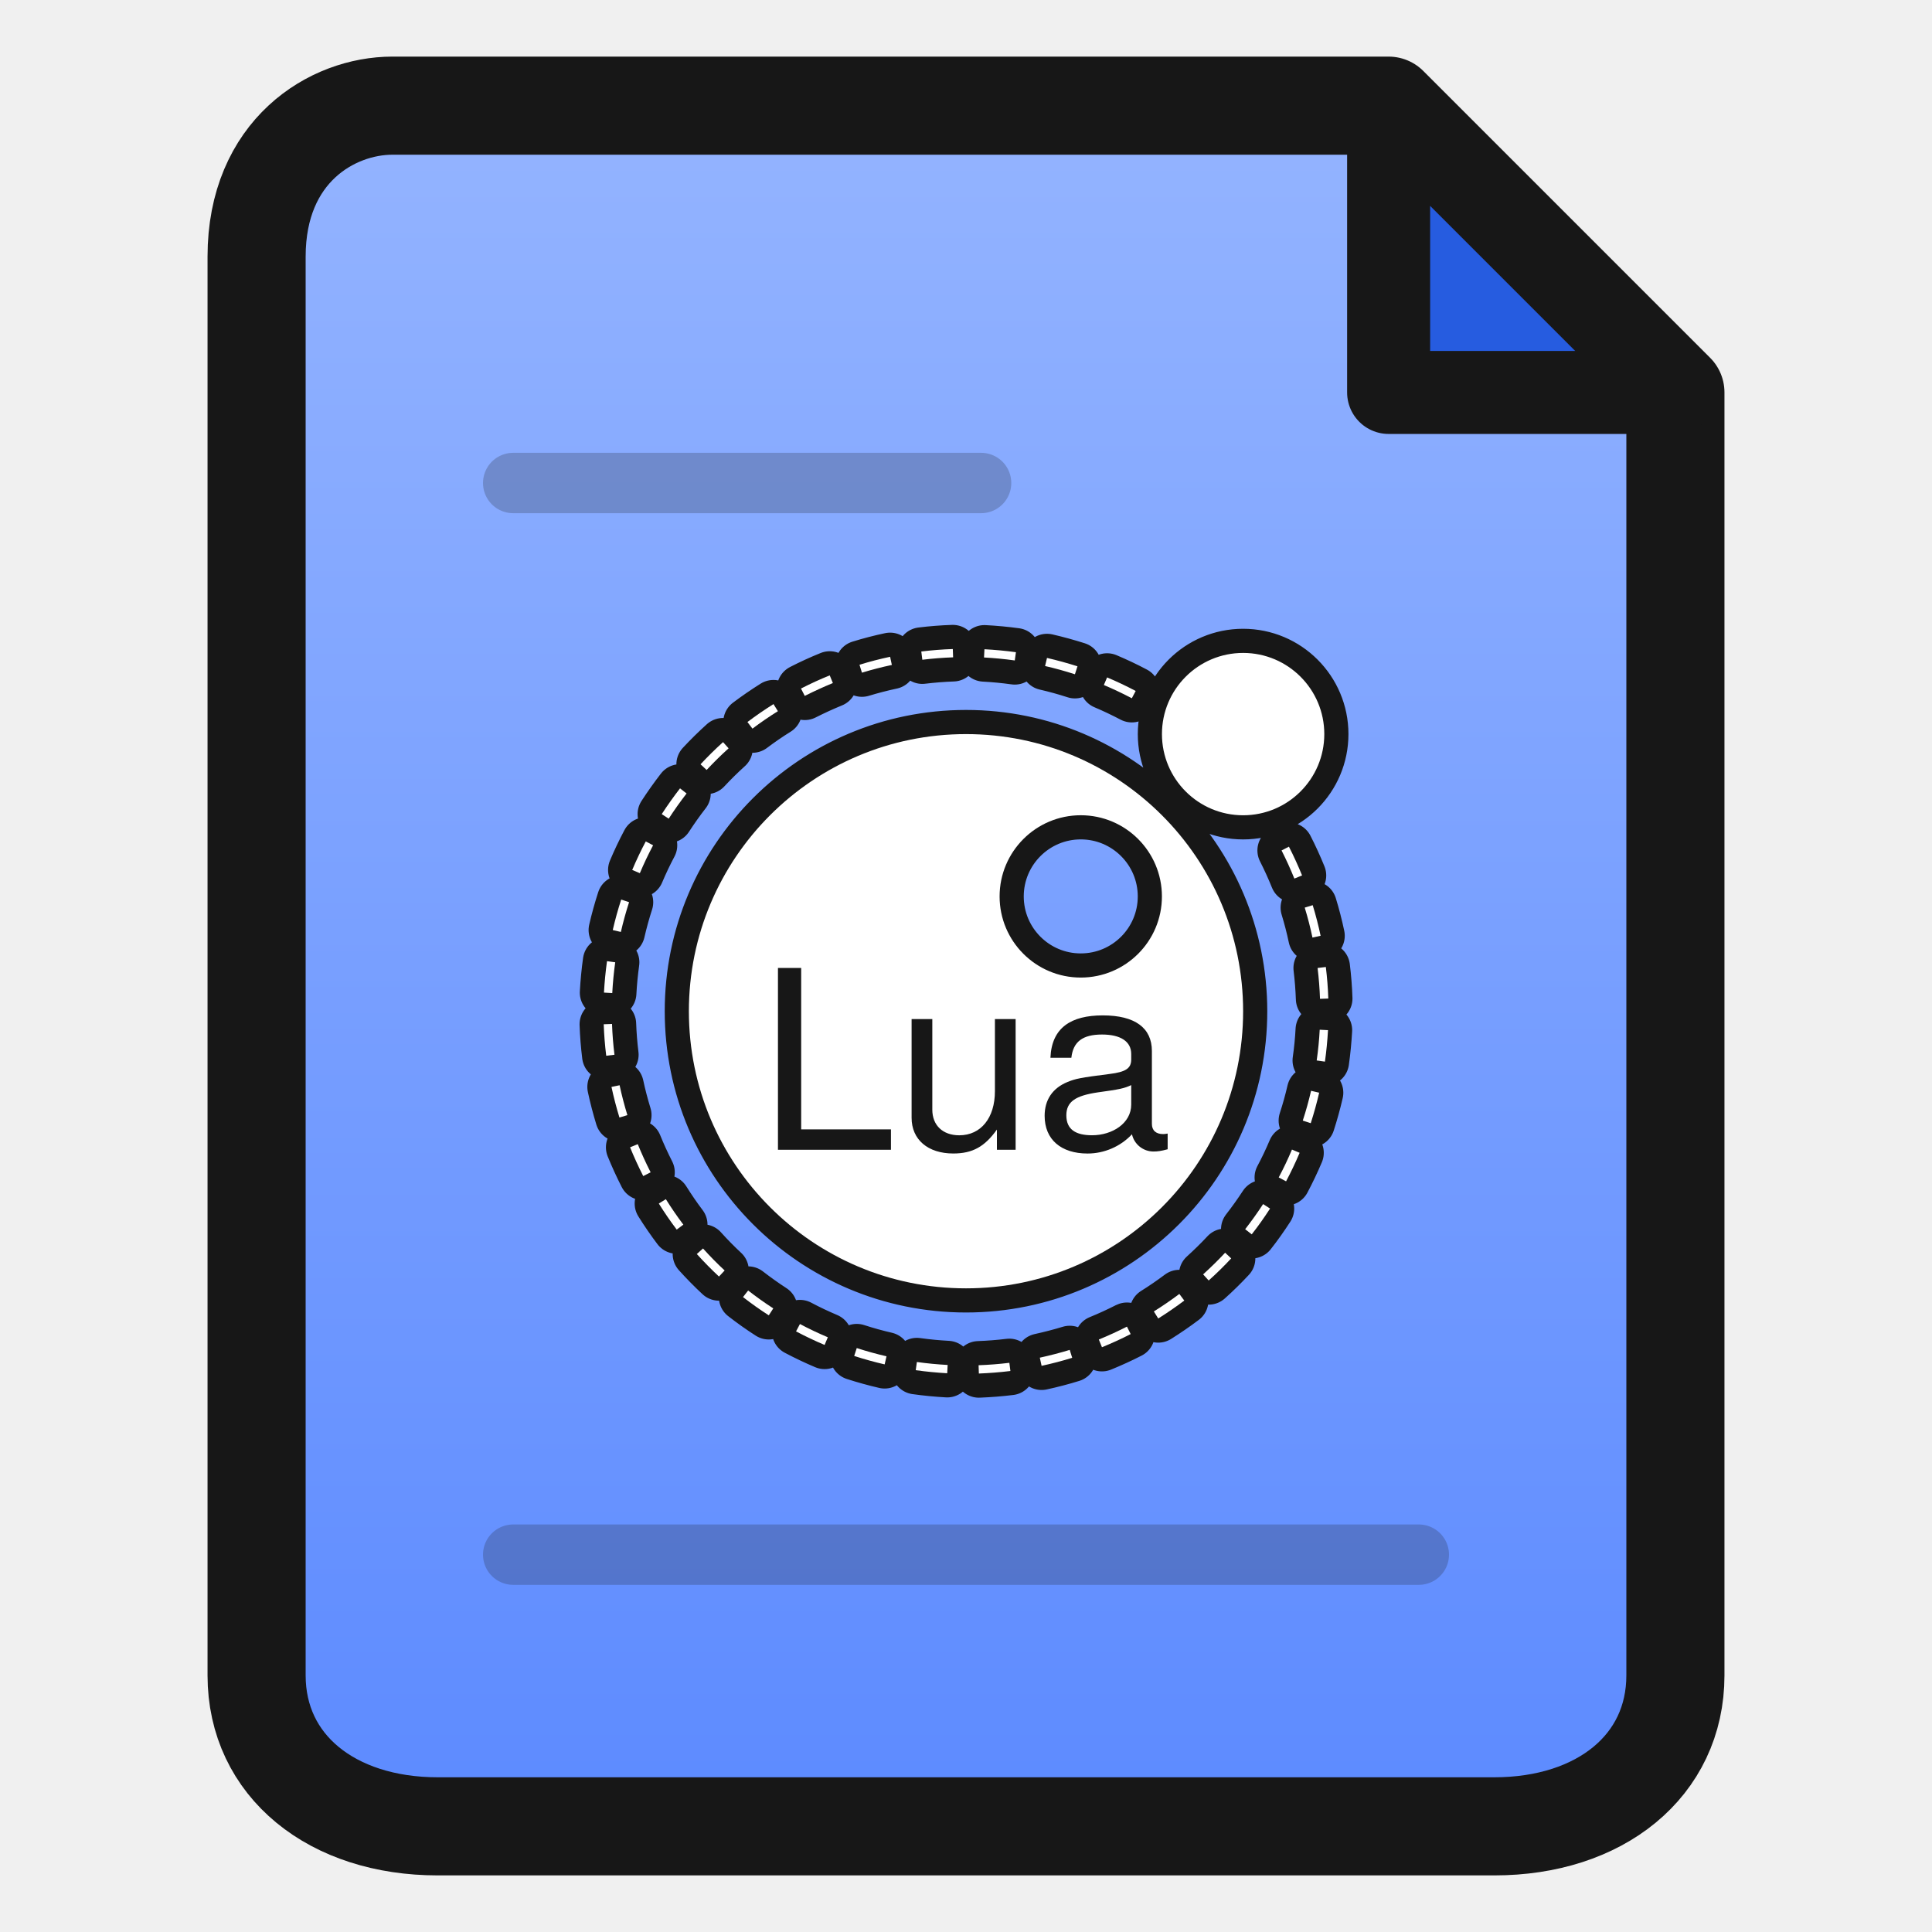
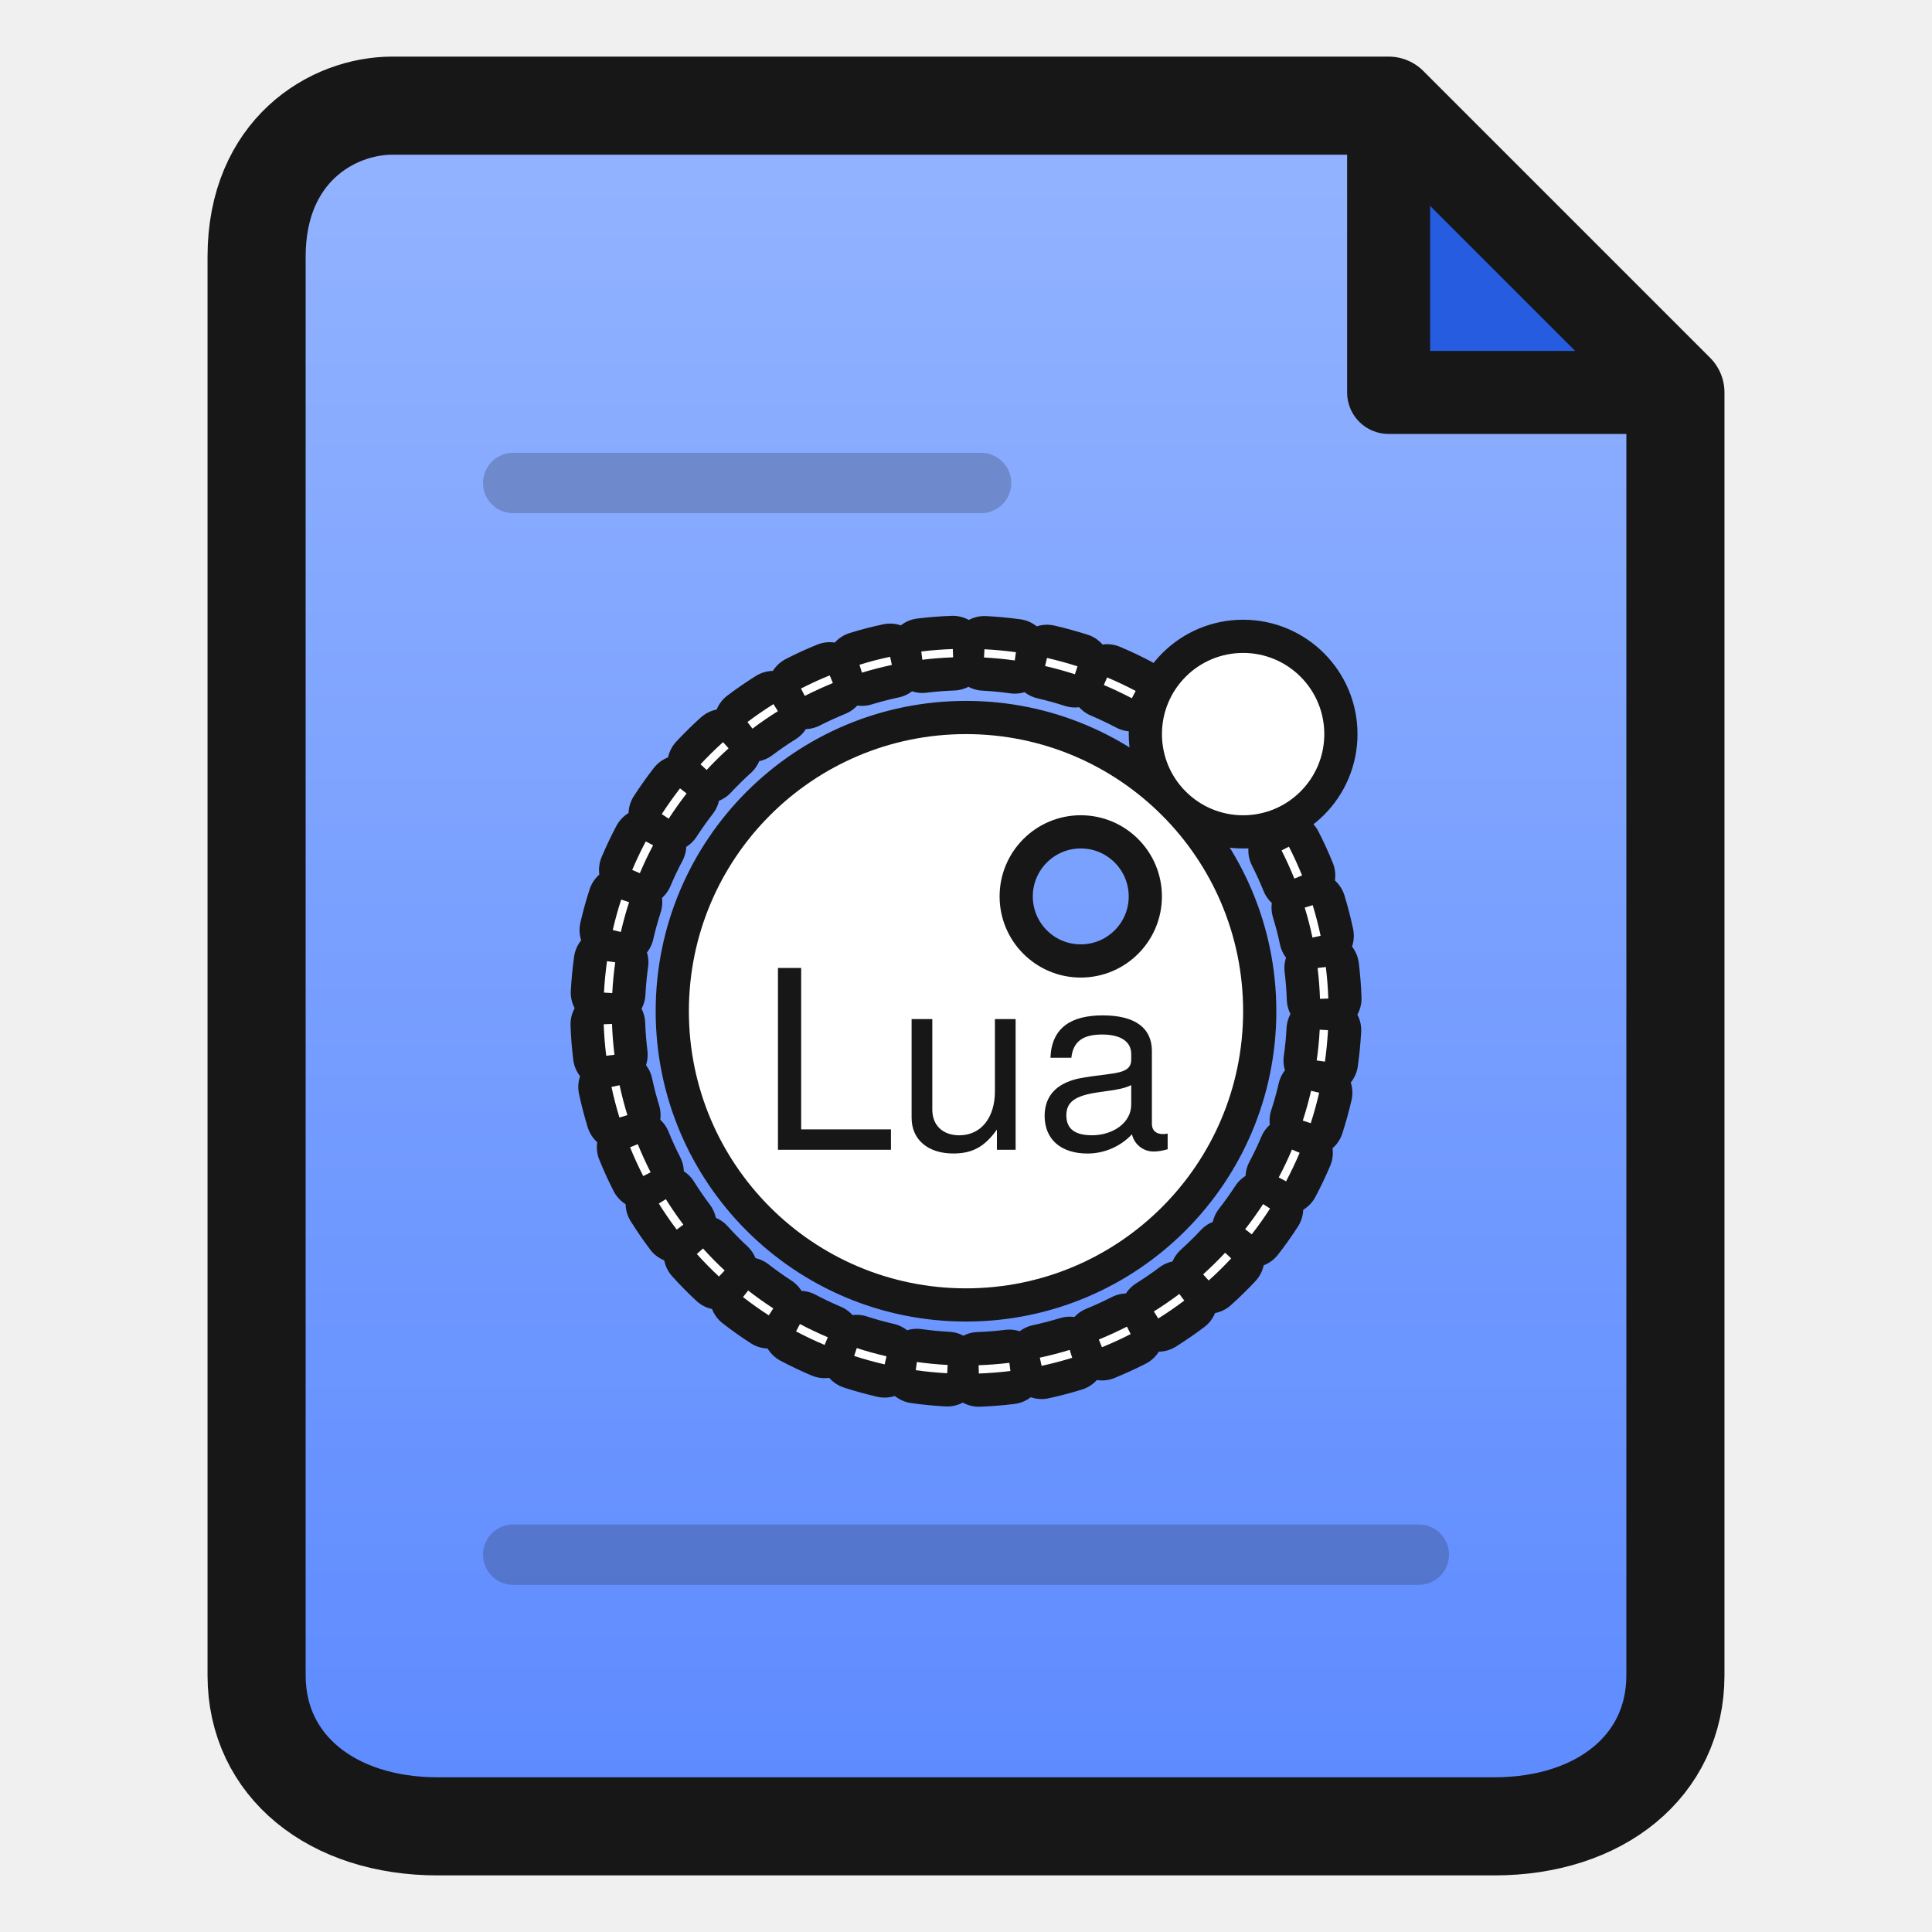
<svg xmlns="http://www.w3.org/2000/svg" viewBox="0 0 256 256" width="256" height="256">
  <defs>
    <linearGradient id="lua_grad" x1="0%" y1="0%" x2="0%" y2="100%">
      <stop offset="0%" stop-color="#94B4FF" />
      <stop offset="100%" stop-color="#5C8AFF" />
    </linearGradient>
  </defs>
  <path d="M 52 14 L 184 14 L 222 52 L 222 222 C 222 234, 212 242, 198 242 L 58 242 C 44 242, 34 234, 34 222 L 34 34 C 34 20, 44 14, 52 14 Z" fill="url(#lua_grad)" stroke="#171717" stroke-width="13" stroke-linejoin="round" stroke-linecap="round" />
  <path d="M 184 14 L 184 52 L 222 52 Z" fill="#265CE0" stroke="#171717" stroke-width="11" stroke-linejoin="round" />
  <line x1="68" y1="64" x2="130" y2="64" stroke="#171717" stroke-width="8" stroke-linecap="round" opacity="0.22" />
  <line x1="68" y1="206" x2="188" y2="206" stroke="#171717" stroke-width="8" stroke-linecap="round" opacity="0.22" />
  <g transform="translate(80, 86) scale(4.0)">
-     <path d="M.38 10.377l-.272-.037c-.048.344-.082.695-.101 1.041l.275.016c.018-.34.051-.682.098-1.02zM4.136 3.289l-.184-.205c-.258.232-.509.48-.746.734l.202.188c.231-.248.476-.49.728-.717zM5.769 2.059l-.146-.235c-.296.186-.586.385-.863.594l.166.219c.27-.203.554-.399.843-.578zM1.824 18.369c.185.297.384.586.593.863l.22-.164c-.205-.271-.399-.555-.58-.844l-.233.145zM1.127 16.402l-.255.104c.129.318.274.635.431.943l.005.01.245-.125-.005-.01c-.153-.301-.295-.611-.421-.922zM.298 9.309l.269.063c.076-.332.168-.664.272-.986l-.261-.087c-.108.332-.202.672-.28 1.01zM.274 12.42l-.275.01c.012.348.04.699.083 1.043l.273-.033c-.042-.336-.069-.68-.081-1.02zM.256 14.506c.073.34.162.682.264 1.014l.263-.08c-.1-.326-.187-.658-.258-.99l-.269.056zM11.573.275L11.563 0c-.348.012-.699.039-1.044.082l.034.273c.338-.041.68-.068 1.02-.08zM23.221 8.566c.1.326.186.66.256.992l.27-.059c-.072-.34-.16-.682-.262-1.014l-.264.081zM17.621 1.389c-.309-.164-.627-.314-.947-.449l-.107.252c.314.133.625.281.926.439l.128-.242zM15.693.572c-.332-.105-.67-.199-1.01-.277l-.063.268c.332.076.664.168.988.273l.085-.264zM6.674 1.545c.298-.15.606-.291.916-.418L7.486.873c-.317.127-.632.272-.937.428l-.015.008.125.244.015-.008zM23.727 11.588l.275-.01a11.797 11.797 0 0 0-.082-1.045l-.273.033c.041.338.068.682.08 1.022zM13.654.105c-.346-.047-.696-.08-1.043-.098l-.014.273c.339.018.683.051 1.019.098l.038-.273zM9.544.527l-.058-.27c-.34.072-.681.16-1.014.264l.081.262c.325-.099.659-.185.991-.256zM1.921 5.469l.231.15c.185-.285.384-.566.592-.834l-.217-.17c-.213.276-.417.563-.606.854zM.943 7.318l.253.107c.132-.313.28-.625.439-.924l-.243-.128c-.163.307-.314.625-.449.945zM18.223 21.943l.145.234c.295-.186.586-.385.863-.594l-.164-.219c-.272.204-.557.4-.844.579zM21.248 19.219l.217.17c.215-.273.418-.561.607-.854l-.23-.148c-.186.285-.385.564-.594.832zM19.855 20.715l.184.203c.258-.23.51-.479.746-.732l-.201-.188c-.23.248-.477.488-.729.717zM22.359 17.504l.244.129c.162-.307.314-.625.449-.945l-.254-.107a11.27 11.27 0 0 1-.439.923zM23.617 13.629l.273.039c.049-.346.082-.695.102-1.043l-.275-.014c-.018.338-.051.682-.1 1.018zM23.156 15.621l.264.086c.107-.332.201-.67.279-1.01l-.268-.063c-.077.333-.169.665-.275.987zM22.453 6.672c.154.303.297.617.424.932l.256-.104c-.131-.322-.277-.643-.436-.953l-.244.125zM8.296 23.418c.331.107.67.201 1.009.279l.062-.268c-.331-.076-.663-.168-.986-.273l-.085.262zM10.335 23.889c.345.049.696.082 1.043.102l.014-.275c-.339-.018-.682-.051-1.019-.098l-.038.271zM17.326 22.449c-.303.154-.613.297-.926.424l.104.256c.318-.131.639-.275.947-.434l.004-.002-.123-.246-.006.002zM4.613 21.467c.274.213.562.418.854.605l.149-.23c-.285-.184-.565-.385-.833-.592l-.17.217zM12.417 23.725l.009.275c.348-.014.699-.041 1.045-.084l-.035-.271c-.336.041-.68.068-1.019.08zM6.37 22.604c.307.162.625.314.946.449l.107-.254c-.313-.133-.624-.279-.924-.439l-.129.244zM3.083 20.041c.233.258.48.51.734.746l.188-.201c-.249-.23-.49-.477-.717-.729l-.205.184zM14.445 23.475l.059.27c.34-.074.68-.162 1.014-.266l-.082-.262c-.325.099-.659.185-.991.258zM21.18.129A2.689 2.689 0 1 0 21.18 5.507 2.689 2.689 0 1 0 21.18.129zM15.324 15.447c0 .471.314.66.852.66.67 0 1.297-.396 1.297-1.016v-.645c-.23.107-.379.141-1.107.24-.735.109-1.042.306-1.042.761zM12 2.818c-5.07 0-9.18 4.109-9.18 9.18 0 5.068 4.11 9.18 9.18 9.18 5.07 0 9.18-4.111 9.18-9.18 0-5.07-4.11-9.18-9.18-9.18zm-2.487 13.77H5.771v-6.023h.769v5.346h2.974v.677zm4.13 0h-.619v-.67c-.405.57-.811.793-1.446.793-.843 0-1.38-.463-1.38-1.182v-3.271h.686v3c0 .52.347.85.893.85.719 0 1.181-.578 1.181-1.461v-2.389h.686v4.33zm-.53-8.393c0-1.484 1.205-2.689 2.689-2.689s2.688 1.205 2.688 2.689-1.203 2.688-2.688 2.688-2.689-1.203-2.689-2.688zm5.567 7.856v.52c-.223.059-.33.074-.471.074-.34 0-.637-.238-.711-.57-.381.406-.918.637-1.471.637-.877 0-1.422-.463-1.422-1.248 0-.527.256-.916.76-1.123.266-.107.414-.141 1.389-.264.545-.066.719-.191.719-.48v-.182c0-.412-.348-.645-.967-.645-.645 0-.957.24-1.016.77h-.693c.041-1 .686-1.404 1.734-1.404 1.066 0 1.627.412 1.627 1.182v2.412c0 .215.133.338.373.338.041-.002.074-.002.149-.017z" fill="#FFFFFF" stroke="#171717" stroke-width="1.6" stroke-linejoin="round" paint-order="stroke fill" />
+     <path d="M.38 10.377l-.272-.037c-.048.344-.082.695-.101 1.041l.275.016c.018-.34.051-.682.098-1.02zM4.136 3.289l-.184-.205c-.258.232-.509.48-.746.734l.202.188c.231-.248.476-.49.728-.717zM5.769 2.059l-.146-.235c-.296.186-.586.385-.863.594l.166.219c.27-.203.554-.399.843-.578zM1.824 18.369c.185.297.384.586.593.863l.22-.164c-.205-.271-.399-.555-.58-.844l-.233.145zM1.127 16.402l-.255.104c.129.318.274.635.431.943l.005.01.245-.125-.005-.01c-.153-.301-.295-.611-.421-.922zM.298 9.309l.269.063c.076-.332.168-.664.272-.986l-.261-.087c-.108.332-.202.672-.28 1.01zM.274 12.42l-.275.01c.012.348.04.699.083 1.043l.273-.033c-.042-.336-.069-.68-.081-1.02zM.256 14.506c.073.34.162.682.264 1.014l.263-.08c-.1-.326-.187-.658-.258-.99l-.269.056zM11.573.275L11.563 0c-.348.012-.699.039-1.044.082l.034.273c.338-.041.68-.068 1.02-.08zM23.221 8.566c.1.326.186.66.256.992l.27-.059c-.072-.34-.16-.682-.262-1.014l-.264.081zM17.621 1.389c-.309-.164-.627-.314-.947-.449l-.107.252c.314.133.625.281.926.439l.128-.242zM15.693.572c-.332-.105-.67-.199-1.01-.277l-.063.268c.332.076.664.168.988.273l.085-.264zM6.674 1.545c.298-.15.606-.291.916-.418L7.486.873c-.317.127-.632.272-.937.428l-.015.008.125.244.015-.008zM23.727 11.588l.275-.01a11.797 11.797 0 0 0-.082-1.045l-.273.033c.041.338.068.682.08 1.022zM13.654.105c-.346-.047-.696-.08-1.043-.098l-.014.273c.339.018.683.051 1.019.098l.038-.273zM9.544.527l-.058-.27c-.34.072-.681.16-1.014.264l.081.262c.325-.099.659-.185.991-.256zM1.921 5.469l.231.15c.185-.285.384-.566.592-.834l-.217-.17c-.213.276-.417.563-.606.854zM.943 7.318l.253.107c.132-.313.28-.625.439-.924l-.243-.128c-.163.307-.314.625-.449.945zM18.223 21.943l.145.234c.295-.186.586-.385.863-.594l-.164-.219c-.272.204-.557.4-.844.579zM21.248 19.219l.217.17c.215-.273.418-.561.607-.854l-.23-.148c-.186.285-.385.564-.594.832zM19.855 20.715l.184.203c.258-.23.51-.479.746-.732l-.201-.188c-.23.248-.477.488-.729.717zM22.359 17.504l.244.129c.162-.307.314-.625.449-.945l-.254-.107a11.27 11.27 0 0 1-.439.923zM23.617 13.629l.273.039c.049-.346.082-.695.102-1.043l-.275-.014c-.018.338-.051.682-.1 1.018zM23.156 15.621l.264.086c.107-.332.201-.67.279-1.01l-.268-.063c-.077.333-.169.665-.275.987zM22.453 6.672c.154.303.297.617.424.932l.256-.104c-.131-.322-.277-.643-.436-.953l-.244.125zM8.296 23.418c.331.107.67.201 1.009.279l.062-.268c-.331-.076-.663-.168-.986-.273l-.085.262zM10.335 23.889c.345.049.696.082 1.043.102l.014-.275c-.339-.018-.682-.051-1.019-.098l-.038.271zM17.326 22.449c-.303.154-.613.297-.926.424l.104.256c.318-.131.639-.275.947-.434l.004-.002-.123-.246-.006.002zM4.613 21.467c.274.213.562.418.854.605l.149-.23c-.285-.184-.565-.385-.833-.592l-.17.217zM12.417 23.725l.009.275c.348-.014.699-.041 1.045-.084l-.035-.271c-.336.041-.68.068-1.019.08zM6.37 22.604c.307.162.625.314.946.449l.107-.254c-.313-.133-.624-.279-.924-.439l-.129.244zM3.083 20.041c.233.258.48.51.734.746l.188-.201c-.249-.23-.49-.477-.717-.729l-.205.184zM14.445 23.475l.059.27c.34-.074.68-.162 1.014-.266l-.082-.262c-.325.099-.659.185-.991.258zM21.18.129A2.689 2.689 0 1 0 21.18 5.507 2.689 2.689 0 1 0 21.18.129zM15.324 15.447c0 .471.314.66.852.66.67 0 1.297-.396 1.297-1.016v-.645c-.23.107-.379.141-1.107.24-.735.109-1.042.306-1.042.761zM12 2.818c-5.07 0-9.18 4.109-9.18 9.18 0 5.068 4.11 9.18 9.18 9.18 5.07 0 9.18-4.111 9.18-9.18 0-5.07-4.11-9.18-9.18-9.18zm-2.487 13.77H5.771v-6.023h.769v5.346h2.974v.677zm4.13 0h-.619v-.67c-.405.57-.811.793-1.446.793-.843 0-1.38-.463-1.38-1.182v-3.271h.686v3c0 .52.347.85.893.85.719 0 1.181-.578 1.181-1.461v-2.389h.686v4.33zm-.53-8.393c0-1.484 1.205-2.689 2.689-2.689s2.688 1.205 2.688 2.689-1.203 2.688-2.688 2.688-2.689-1.203-2.689-2.688zm5.567 7.856v.52c-.223.059-.33.074-.471.074-.34 0-.637-.238-.711-.57-.381.406-.918.637-1.471.637-.877 0-1.422-.463-1.422-1.248 0-.527.256-.916.76-1.123.266-.107.414-.141 1.389-.264.545-.066.719-.191.719-.48v-.182c0-.412-.348-.645-.967-.645-.645 0-.957.24-1.016.77h-.693c.041-1 .686-1.404 1.734-1.404 1.066 0 1.627.412 1.627 1.182v2.412c0 .215.133.338.373.338.041-.002.074-.002.149-.017z" fill="none" stroke="#171717" stroke-width="2.2" stroke-linejoin="round" />
+     <path d="M.38 10.377l-.272-.037c-.048.344-.082.695-.101 1.041l.275.016c.018-.34.051-.682.098-1.02zM4.136 3.289l-.184-.205c-.258.232-.509.48-.746.734l.202.188c.231-.248.476-.49.728-.717zM5.769 2.059l-.146-.235c-.296.186-.586.385-.863.594l.166.219c.27-.203.554-.399.843-.578zM1.824 18.369c.185.297.384.586.593.863l.22-.164c-.205-.271-.399-.555-.58-.844l-.233.145zM1.127 16.402l-.255.104c.129.318.274.635.431.943l.005.01.245-.125-.005-.01c-.153-.301-.295-.611-.421-.922zM.298 9.309l.269.063c.076-.332.168-.664.272-.986l-.261-.087c-.108.332-.202.672-.28 1.01zM.274 12.42l-.275.01c.012.348.04.699.083 1.043l.273-.033c-.042-.336-.069-.68-.081-1.02zM.256 14.506c.073.34.162.682.264 1.014l.263-.08c-.1-.326-.187-.658-.258-.99l-.269.056zM11.573.275L11.563 0c-.348.012-.699.039-1.044.082l.034.273c.338-.041.68-.068 1.02-.08zM23.221 8.566c.1.326.186.66.256.992l.27-.059c-.072-.34-.16-.682-.262-1.014l-.264.081zM17.621 1.389c-.309-.164-.627-.314-.947-.449l-.107.252c.314.133.625.281.926.439l.128-.242zM15.693.572c-.332-.105-.67-.199-1.01-.277l-.063.268c.332.076.664.168.988.273l.085-.264zM6.674 1.545c.298-.15.606-.291.916-.418L7.486.873c-.317.127-.632.272-.937.428l-.015.008.125.244.015-.008zM23.727 11.588l.275-.01a11.797 11.797 0 0 0-.082-1.045l-.273.033c.041.338.068.682.08 1.022zM13.654.105c-.346-.047-.696-.08-1.043-.098l-.014.273c.339.018.683.051 1.019.098l.038-.273zM9.544.527l-.058-.27c-.34.072-.681.16-1.014.264l.081.262c.325-.099.659-.185.991-.256zM1.921 5.469l.231.15c.185-.285.384-.566.592-.834l-.217-.17c-.213.276-.417.563-.606.854zM.943 7.318l.253.107c.132-.313.28-.625.439-.924l-.243-.128c-.163.307-.314.625-.449.945zM18.223 21.943l.145.234c.295-.186.586-.385.863-.594l-.164-.219c-.272.204-.557.4-.844.579zM21.248 19.219l.217.17c.215-.273.418-.561.607-.854l-.23-.148c-.186.285-.385.564-.594.832zM19.855 20.715l.184.203c.258-.23.51-.479.746-.732l-.201-.188c-.23.248-.477.488-.729.717zM22.359 17.504l.244.129c.162-.307.314-.625.449-.945l-.254-.107a11.27 11.27 0 0 1-.439.923zM23.617 13.629l.273.039c.049-.346.082-.695.102-1.043l-.275-.014c-.018.338-.051.682-.1 1.018zM23.156 15.621l.264.086c.107-.332.201-.67.279-1.01l-.268-.063c-.077.333-.169.665-.275.987zM22.453 6.672c.154.303.297.617.424.932l.256-.104c-.131-.322-.277-.643-.436-.953l-.244.125zM8.296 23.418c.331.107.67.201 1.009.279l.062-.268c-.331-.076-.663-.168-.986-.273l-.085.262zM10.335 23.889c.345.049.696.082 1.043.102l.014-.275c-.339-.018-.682-.051-1.019-.098l-.038.271zM17.326 22.449c-.303.154-.613.297-.926.424l.104.256c.318-.131.639-.275.947-.434l.004-.002-.123-.246-.006.002zM4.613 21.467c.274.213.562.418.854.605l.149-.23c-.285-.184-.565-.385-.833-.592l-.17.217zM12.417 23.725l.009.275c.348-.014.699-.041 1.045-.084l-.035-.271c-.336.041-.68.068-1.019.08zM6.37 22.604c.307.162.625.314.946.449l.107-.254c-.313-.133-.624-.279-.924-.439l-.129.244zM3.083 20.041c.233.258.48.51.734.746l.188-.201c-.249-.23-.49-.477-.717-.729l-.205.184zM14.445 23.475l.059.27c.34-.074.68-.162 1.014-.266l-.082-.262c-.325.099-.659.185-.991.258zM21.18.129A2.689 2.689 0 1 0 21.18 5.507 2.689 2.689 0 1 0 21.18.129zM15.324 15.447c0 .471.314.66.852.66.67 0 1.297-.396 1.297-1.016v-.645c-.23.107-.379.141-1.107.24-.735.109-1.042.306-1.042.761zM12 2.818c-5.07 0-9.18 4.109-9.18 9.18 0 5.068 4.11 9.18 9.18 9.18 5.07 0 9.18-4.111 9.18-9.18 0-5.07-4.11-9.18-9.18-9.18zm-2.487 13.77H5.771v-6.023h.769v5.346h2.974v.677zm4.13 0h-.619v-.67c-.405.57-.811.793-1.446.793-.843 0-1.38-.463-1.38-1.182v-3.271h.686v3c0 .52.347.85.893.85.719 0 1.181-.578 1.181-1.461v-2.389h.686v4.33zm-.53-8.393c0-1.484 1.205-2.689 2.689-2.689s2.688 1.205 2.688 2.689-1.203 2.688-2.688 2.688-2.689-1.203-2.689-2.688zm5.567 7.856v.52c-.223.059-.33.074-.471.074-.34 0-.637-.238-.711-.57-.381.406-.918.637-1.471.637-.877 0-1.422-.463-1.422-1.248 0-.527.256-.916.76-1.123.266-.107.414-.141 1.389-.264.545-.066.719-.191.719-.48v-.182c0-.412-.348-.645-.967-.645-.645 0-.957.24-1.016.77h-.693c.041-1 .686-1.404 1.734-1.404 1.066 0 1.627.412 1.627 1.182v2.412c0 .215.133.338.373.338.041-.002.074-.002.149-.017z" fill="#FFFFFF" />
  </g>
</svg>
